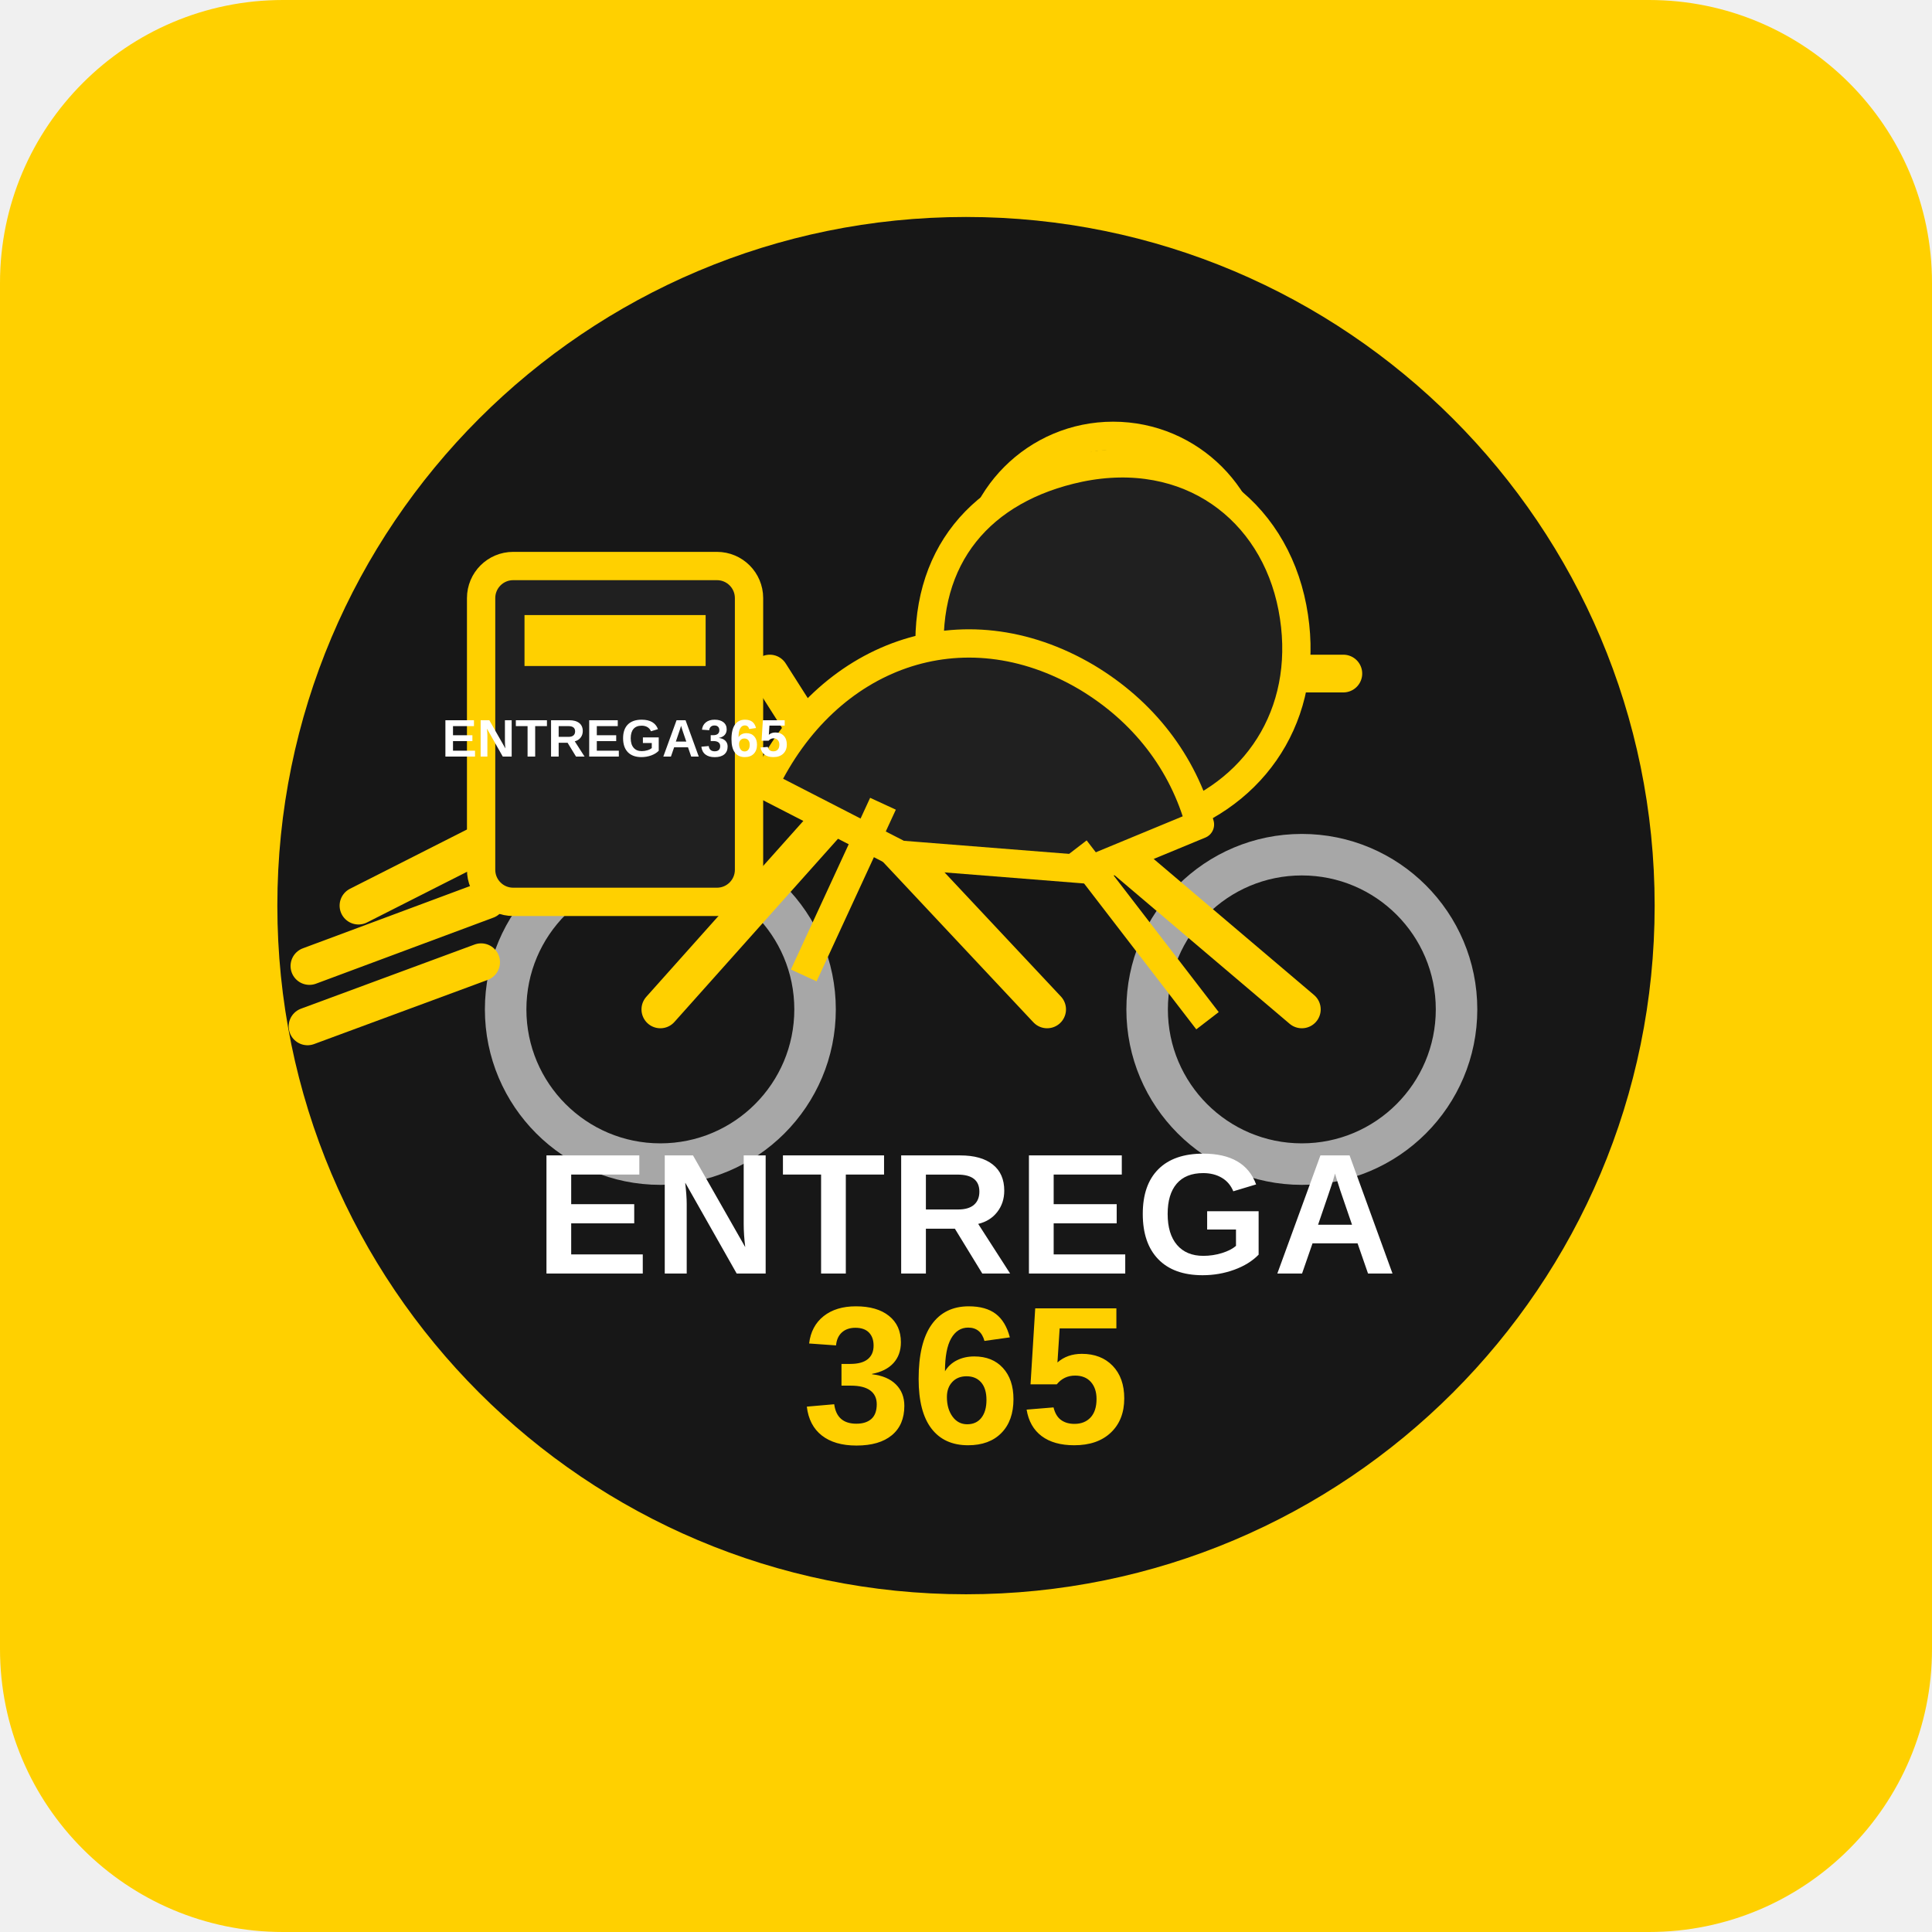
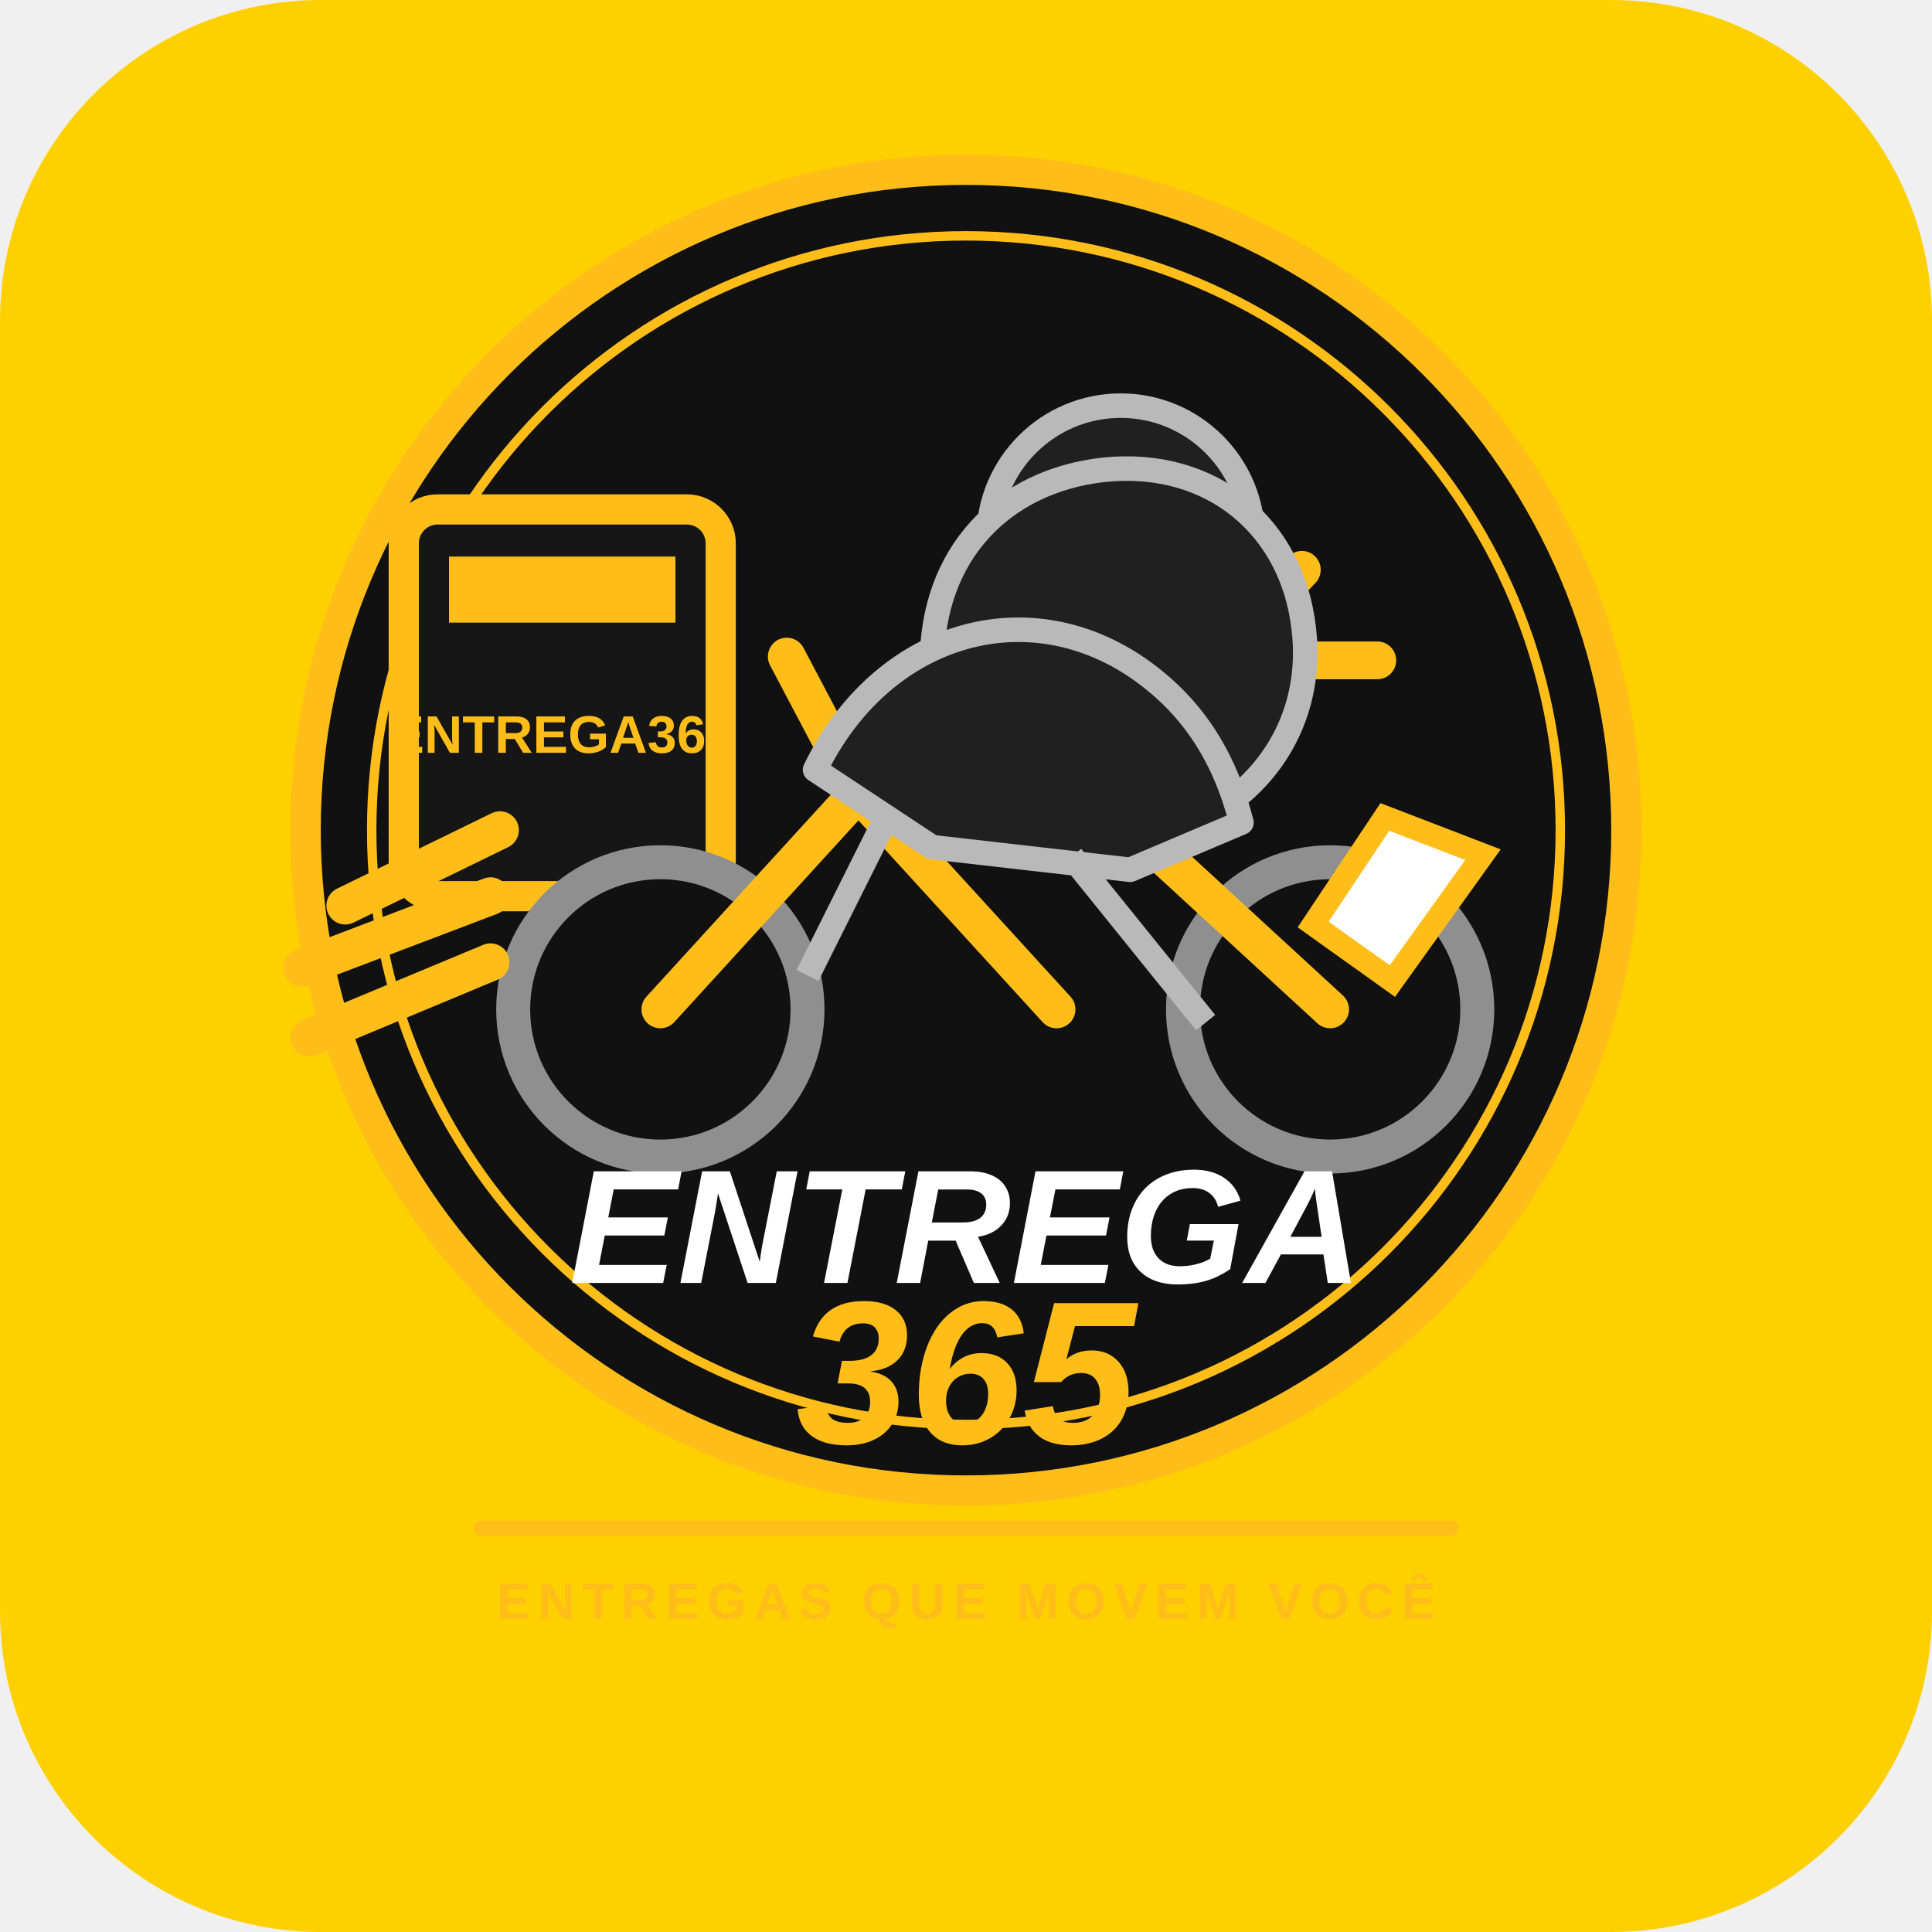
<svg xmlns="http://www.w3.org/2000/svg" viewBox="0 0 1024 1024">
-   <rect width="1024" height="1024" rx="150" fill="#ffd000" />
-   <circle cx="512" cy="480" r="365" fill="#171717" />
-   <circle cx="350" cy="535" r="82" fill="#171717" stroke="#a7a7a7" stroke-width="22" />
-   <circle cx="690" cy="535" r="82" fill="#171717" stroke="#a7a7a7" stroke-width="22" />
-   <g fill="none" stroke="#ffd000" stroke-width="20" stroke-linecap="round" stroke-linejoin="round">
-     <path d="M350 535l100-112h108l132 112" />
-     <path d="M450 423l-42-66M558 423l62-66h92" />
-     <path d="M450 423l105 112M620 357l48-48" />
-     <path d="M265 442l-75 38M258 477l-94 35M255 510l-92 34" />
+   <rect width="1024" height="1024" rx="170" fill="#ffd000" />
+   <circle cx="512" cy="440" r="350" fill="#111" stroke="#ffbd19" stroke-width="16" />
+   <circle cx="512" cy="440" r="315" fill="none" stroke="#ffbd19" stroke-width="5" />
+   <rect x="214" y="270" width="168" height="205" rx="18" fill="#161616" stroke="#ffbd19" stroke-width="16" />
+   <path d="M238 295h120v35H238z" fill="#ffbd19" />
+   <text x="298" y="399" text-anchor="middle" fill="#ffbd19" font-family="Arial,Helvetica,sans-serif" font-size="28" font-weight="900">ENTREGA365</text>
+   <circle cx="350" cy="535" r="78" fill="#111" stroke="#8f8f8f" stroke-width="18" />
+   <circle cx="705" cy="535" r="78" fill="#111" stroke="#8f8f8f" stroke-width="18" />
+   <g fill="none" stroke="#ffbd19" stroke-width="20" stroke-linecap="round" stroke-linejoin="round">
+     <path d="M350 535l105-115h125l125 115" />
+     <path d="M455 420l-38-72M580 420l65-70h85" />
+     <path d="M455 420l105 115M645 350l45-48" />
+     <path d="M265 440l-82 40M260 475l-100 38M260 510l-96 40" />
  </g>
-   <g fill="#202020" stroke="#ffd000" stroke-width="15" stroke-linejoin="round">
-     <circle cx="590" cy="305" r="74" />
-     <path d="M493 350c-4-55 27-91 79-102 58-12 103 22 113 74 10 52-16 96-63 113l-65 5c-34-9-57-34-64-90z" />
-     <path d="M405 416c33-69 105-96 171-57 30 18 51 45 60 78l-58 24-101-8-72-37z" />
-     <path d="M468 426l-42 91" />
-     <path d="M570 450l70 91" />
+   <g fill="#202020" stroke="#b9b9b9" stroke-width="13" stroke-linejoin="round">
+     <circle cx="594" cy="285" r="70" />
+     <path d="M494 351c0-57 37-96 91-102 58-6 100 31 106 84 6 49-22 91-68 107l-64-2c-39-15-61-42-65-87z" />
+     <path d="M432 408c35-72 111-95 171-54 29 20 46 47 55 82l-59 25-105-12-62-41z" />
+     <path d="M471 431l-43 86M568 454l71 88" />
  </g>
-   <rect x="255" y="300" width="142" height="178" rx="17" fill="#202020" stroke="#ffd000" stroke-width="15" />
-   <path d="M278 326h96v27h-96z" fill="#ffd000" />
-   <text x="326" y="401" text-anchor="middle" fill="#fff" font-family="Arial,Helvetica,sans-serif" font-size="28" font-weight="900">ENTREGA365</text>
-   <text x="512" y="675" text-anchor="middle" fill="#fff" font-family="Arial,Helvetica,sans-serif" font-size="91" font-weight="900" letter-spacing="2">ENTREGA</text>
-   <text x="512" y="765" text-anchor="middle" fill="#ffd000" font-family="Arial,Helvetica,sans-serif" font-size="104" font-weight="900">365</text>
+   <path d="M734 433l52 20-48 67-42-30z" fill="#fff" stroke="#ffbd19" stroke-width="12" />
+   <text x="512" y="680" text-anchor="middle" fill="#fff" font-family="Arial,Helvetica,sans-serif" font-size="86" font-weight="900" font-style="italic">ENTREGA</text>
+   <text x="512" y="765" text-anchor="middle" fill="#ffbd19" font-family="Arial,Helvetica,sans-serif" font-size="108" font-weight="900" font-style="italic">365</text>
+   <path d="M255 810h514" stroke="#ffbd19" stroke-width="8" stroke-linecap="round" />
+   <text x="512" y="858" text-anchor="middle" fill="#ffbd19" font-family="Arial,Helvetica,sans-serif" font-size="27" font-weight="800" letter-spacing="4">ENTREGAS QUE MOVEM VOCÊ</text>
</svg>
